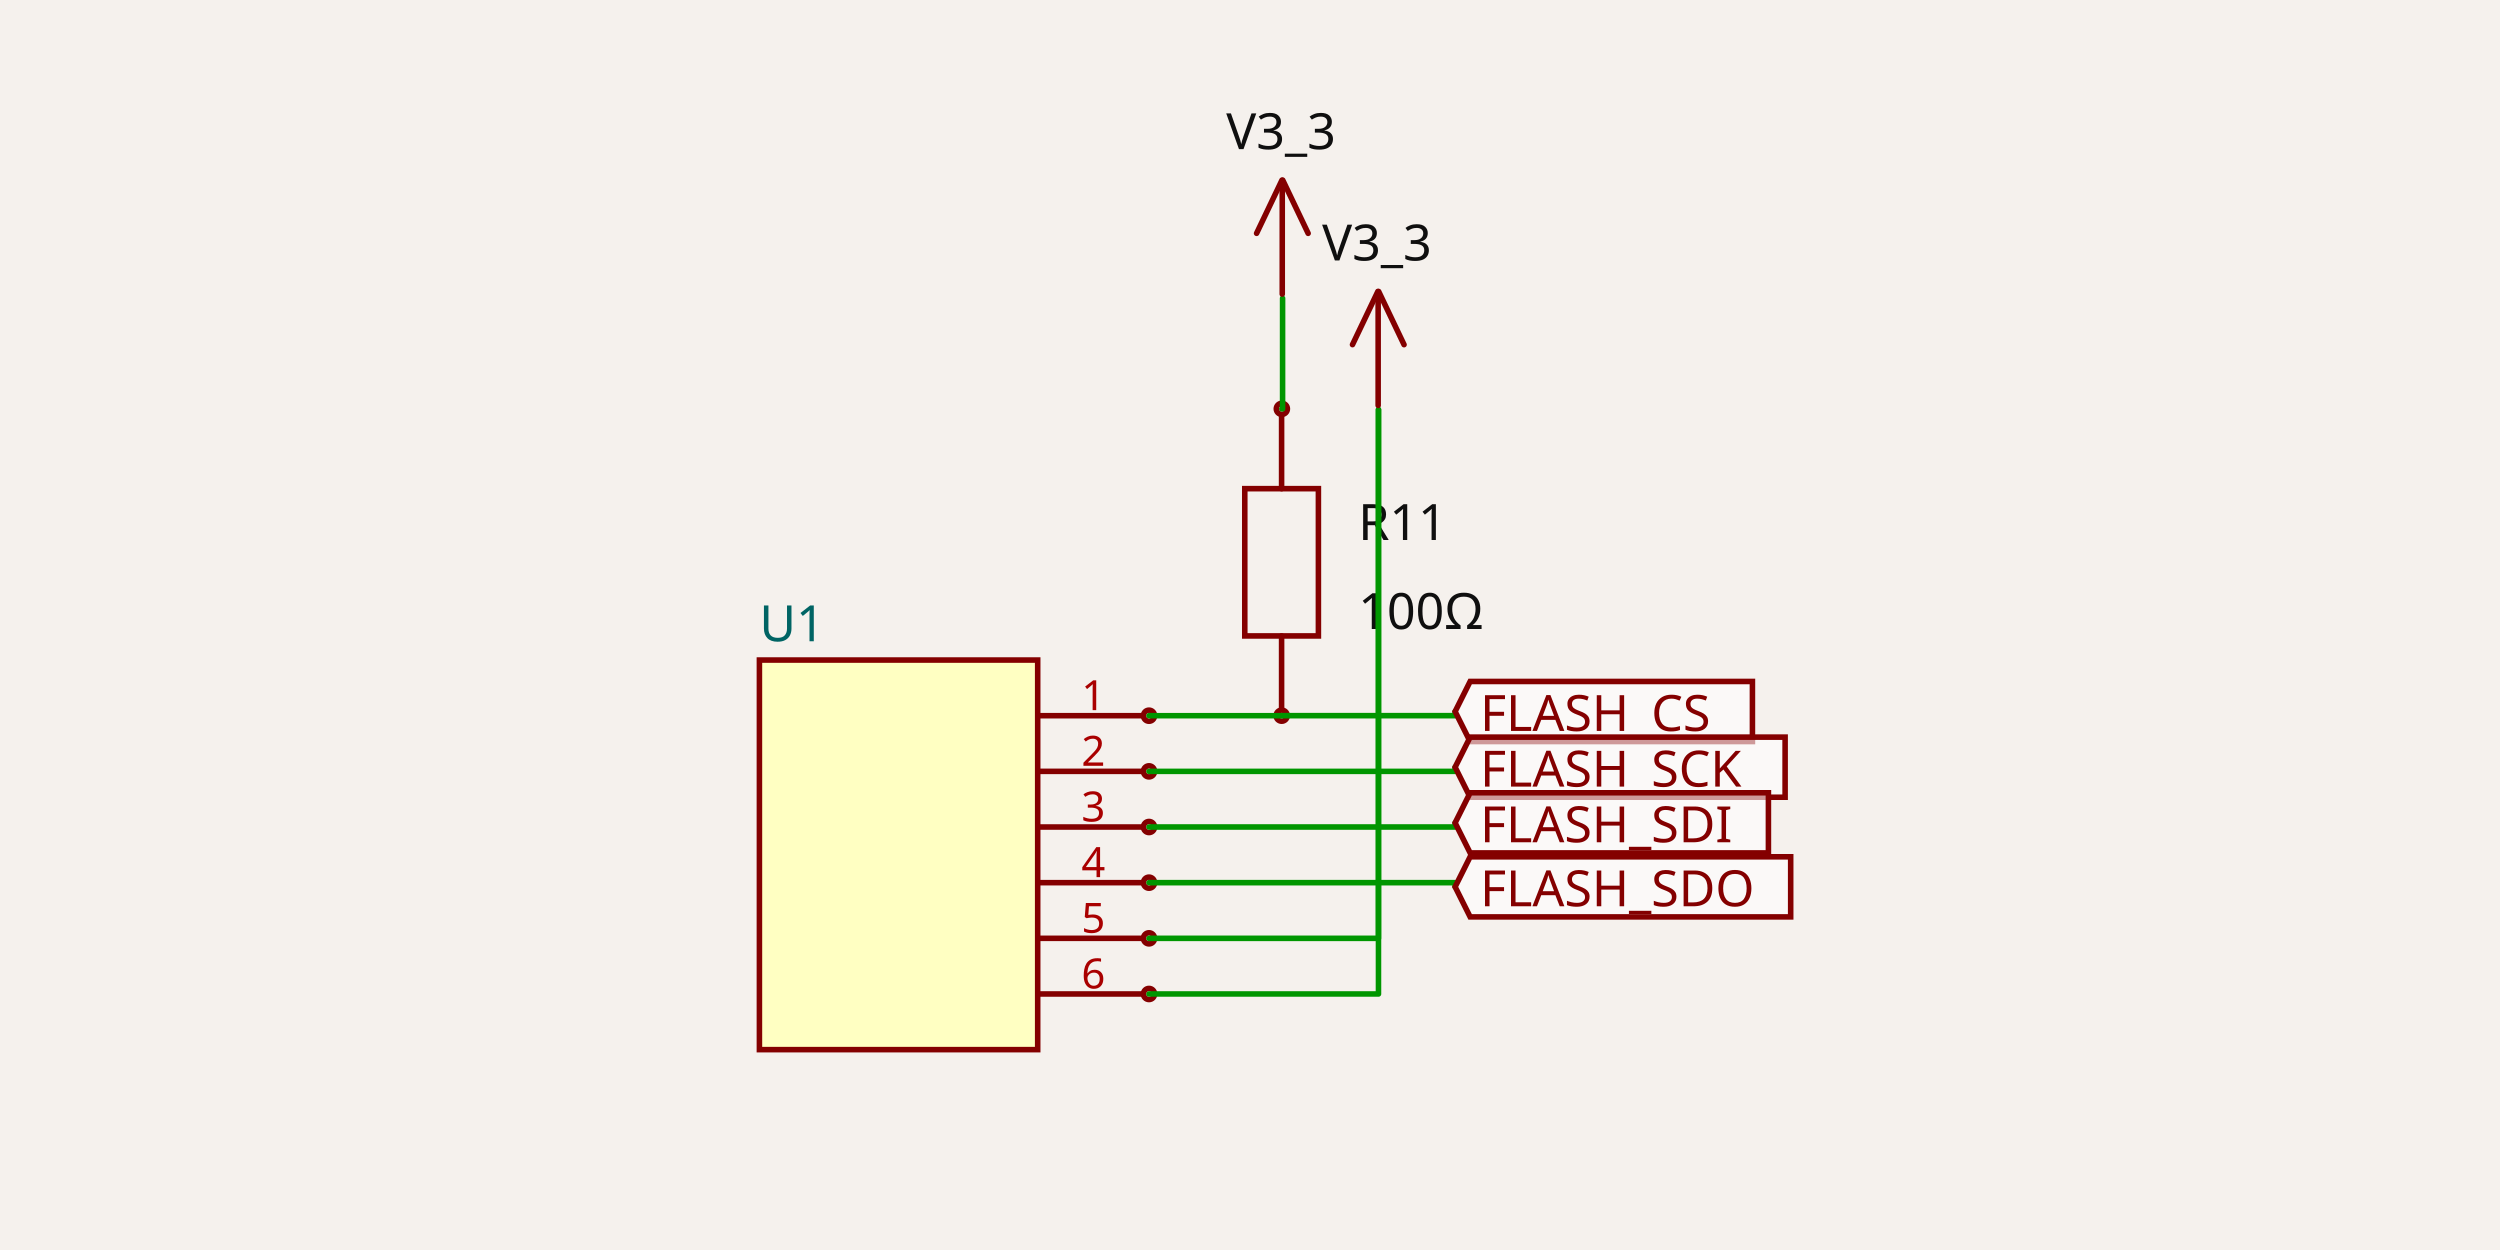
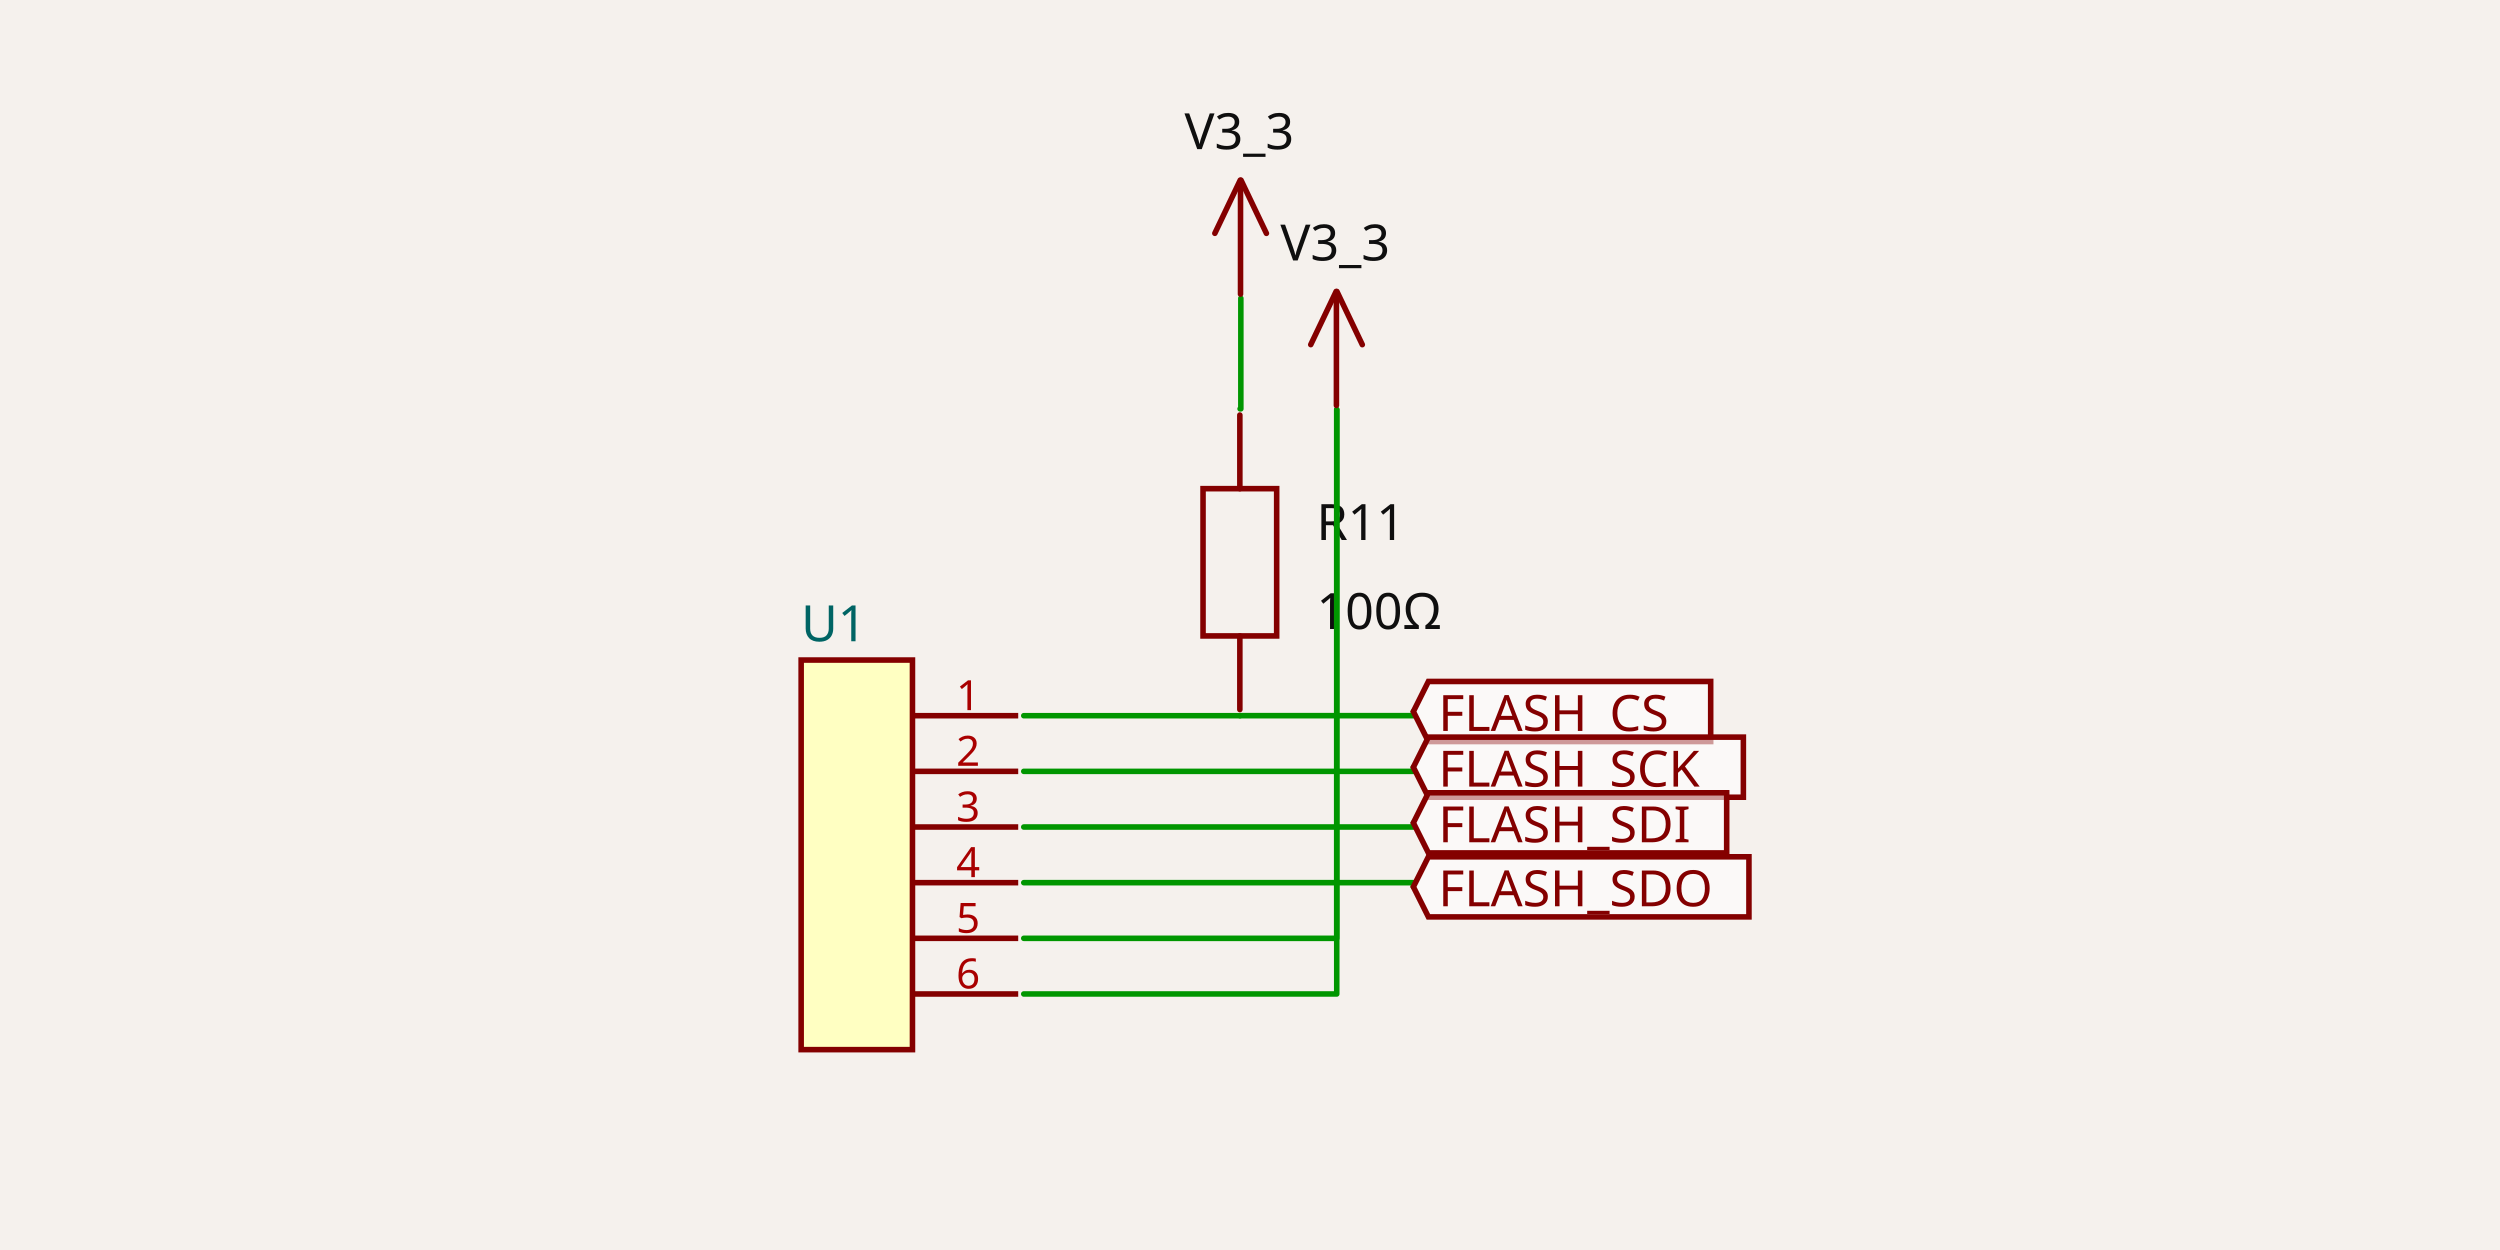
- <svg xmlns="http://www.w3.org/2000/svg" width="1200" height="600" style="background-color: rgb(245, 241, 237)" data-real-to-screen-transform="matrix(133.5747573392,0,0,-133.5747573392,431.3039864644,410.3238445783)">
+ <svg xmlns="http://www.w3.org/2000/svg" width="1200" height="600" style="background-color: rgb(245, 241, 237)" data-real-to-screen-transform="matrix(133.5747573392,0,0,-133.5747573392,411.2677728635,410.3238445783)" data-software-used-string="@tscircuit/core@0.0.532">
  <style>
              .boundary { fill: rgb(245, 241, 237); }
              .schematic-boundary { fill: none; stroke: #fff; }
              .component { fill: none; stroke: rgb(132, 0, 0); }
              .chip { fill: rgb(255, 255, 194); stroke: rgb(132, 0, 0); }
              .component-pin { fill: none; stroke: rgb(132, 0, 0); }
              .trace:hover {
                filter: invert(1);
              }
              .trace:hover .trace-crossing-outline {
                opacity: 0;
              }
              .trace:hover .trace-junction {
                filter: invert(1);
              }
              .text { font-family: sans-serif; fill: rgb(0, 150, 0); }
              .pin-number { fill: rgb(169, 0, 0); }
              .port-label { fill: rgb(0, 100, 100); }
              .component-name { fill: rgb(0, 100, 100); }
            </style>
  <rect class="boundary" x="0" y="0" width="1200" height="600" />
  <g data-circuit-json-type="schematic_component" data-schematic-component-id="schematic_component_0">
-     <rect class="component chip" x="364.517" y="316.822" width="133.575" height="187.005" stroke-width="2.671px" fill="rgb(255, 255, 194)" stroke="rgb(132, 0, 0)" />
-     <rect class="component-overlay" x="364.517" y="316.822" width="133.575" height="187.005" fill="transparent" />
-     <text x="364.517" y="521.191" fill="#006464" text-anchor="start" dominant-baseline="middle" font-family="sans-serif" font-size="24.043px" transform="rotate(0, 364.5166, 521.1909)" />
-     <text x="364.517" y="299.457" fill="#006464" text-anchor="start" dominant-baseline="middle" font-family="sans-serif" font-size="24.043px" transform="rotate(0, 364.5166, 299.4568)">U1</text>
-     <line class="component-pin" x1="548.85" y1="343.536" x2="498.091" y2="343.536" stroke-width="2.671px" />
-     <circle class="component-pin" cx="551.521" cy="343.536" r="2.671" stroke-width="2.671px" />
-     <text class="pin-number" x="524.806" y="340.865" style="font-family: sans-serif;" fill="rgb(169, 0, 0)" text-anchor="middle" dominant-baseline="auto" font-size="20.036px" transform="">1</text>
-     <line class="component-pin" x1="548.85" y1="370.251" x2="498.091" y2="370.251" stroke-width="2.671px" />
-     <circle class="component-pin" cx="551.521" cy="370.251" r="2.671" stroke-width="2.671px" />
-     <text class="pin-number" x="524.806" y="367.58" style="font-family: sans-serif;" fill="rgb(169, 0, 0)" text-anchor="middle" dominant-baseline="auto" font-size="20.036px" transform="">2</text>
-     <line class="component-pin" x1="548.85" y1="396.966" x2="498.091" y2="396.966" stroke-width="2.671px" />
-     <circle class="component-pin" cx="551.521" cy="396.966" r="2.671" stroke-width="2.671px" />
-     <text class="pin-number" x="524.806" y="394.295" style="font-family: sans-serif;" fill="rgb(169, 0, 0)" text-anchor="middle" dominant-baseline="auto" font-size="20.036px" transform="">3</text>
-     <line class="component-pin" x1="548.85" y1="423.681" x2="498.091" y2="423.681" stroke-width="2.671px" />
-     <circle class="component-pin" cx="551.521" cy="423.681" r="2.671" stroke-width="2.671px" />
-     <text class="pin-number" x="524.806" y="421.01" style="font-family: sans-serif;" fill="rgb(169, 0, 0)" text-anchor="middle" dominant-baseline="auto" font-size="20.036px" transform="">4</text>
-     <line class="component-pin" x1="548.85" y1="450.396" x2="498.091" y2="450.396" stroke-width="2.671px" />
-     <circle class="component-pin" cx="551.521" cy="450.396" r="2.671" stroke-width="2.671px" />
-     <text class="pin-number" x="524.806" y="447.725" style="font-family: sans-serif;" fill="rgb(169, 0, 0)" text-anchor="middle" dominant-baseline="auto" font-size="20.036px" transform="">5</text>
-     <line class="component-pin" x1="548.85" y1="477.111" x2="498.091" y2="477.111" stroke-width="2.671px" />
-     <circle class="component-pin" cx="551.521" cy="477.111" r="2.671" stroke-width="2.671px" />
-     <text class="pin-number" x="524.806" y="474.44" style="font-family: sans-serif;" fill="rgb(169, 0, 0)" text-anchor="middle" dominant-baseline="auto" font-size="20.036px" transform="">6</text>
+     <rect class="component chip" x="384.553" y="316.822" width="53.43" height="187.005" stroke-width="2.671px" fill="rgb(255, 255, 194)" stroke="rgb(132, 0, 0)" />
+     <rect class="component-overlay" x="384.553" y="316.822" width="53.43" height="187.005" fill="transparent" />
+     <text x="384.553" y="521.191" fill="#006464" text-anchor="start" dominant-baseline="middle" font-family="sans-serif" font-size="24.043px" transform="rotate(0, 384.5528, 521.1909)" />
+     <text x="384.553" y="299.457" fill="#006464" text-anchor="start" dominant-baseline="middle" font-family="sans-serif" font-size="24.043px" transform="rotate(0, 384.5528, 299.4568)">U1</text>
+     <line class="component-pin" x1="488.741" y1="343.536" x2="437.983" y2="343.536" stroke-width="2.671px" />
+     <text class="pin-number" x="464.698" y="340.865" style="font-family: sans-serif;" fill="rgb(169, 0, 0)" text-anchor="middle" dominant-baseline="auto" font-size="20.036px" transform="">1</text>
+     <line class="component-pin" x1="488.741" y1="370.251" x2="437.983" y2="370.251" stroke-width="2.671px" />
+     <text class="pin-number" x="464.698" y="367.58" style="font-family: sans-serif;" fill="rgb(169, 0, 0)" text-anchor="middle" dominant-baseline="auto" font-size="20.036px" transform="">2</text>
+     <line class="component-pin" x1="488.741" y1="396.966" x2="437.983" y2="396.966" stroke-width="2.671px" />
+     <text class="pin-number" x="464.698" y="394.295" style="font-family: sans-serif;" fill="rgb(169, 0, 0)" text-anchor="middle" dominant-baseline="auto" font-size="20.036px" transform="">3</text>
+     <line class="component-pin" x1="488.741" y1="423.681" x2="437.983" y2="423.681" stroke-width="2.671px" />
+     <text class="pin-number" x="464.698" y="421.01" style="font-family: sans-serif;" fill="rgb(169, 0, 0)" text-anchor="middle" dominant-baseline="auto" font-size="20.036px" transform="">4</text>
+     <line class="component-pin" x1="488.741" y1="450.396" x2="437.983" y2="450.396" stroke-width="2.671px" />
+     <text class="pin-number" x="464.698" y="447.725" style="font-family: sans-serif;" fill="rgb(169, 0, 0)" text-anchor="middle" dominant-baseline="auto" font-size="20.036px" transform="">5</text>
+     <line class="component-pin" x1="488.741" y1="477.111" x2="437.983" y2="477.111" stroke-width="2.671px" />
+     <text class="pin-number" x="464.698" y="474.44" style="font-family: sans-serif;" fill="rgb(169, 0, 0)" text-anchor="middle" dominant-baseline="auto" font-size="20.036px" transform="">6</text>
  </g>
  <g data-circuit-json-type="schematic_component" data-schematic-component-id="schematic_component_1">
-     <rect class="component-overlay" x="597.493" y="199.22" width="35.342" height="141.367" fill="transparent" />
-     <path d="M 615.164 340.587 L 615.164 305.245" stroke="rgb(132, 0, 0)" fill="none" stroke-width="2.671px" stroke-linecap="round" />
-     <path d="M 615.164 234.562 L 615.164 199.22" stroke="rgb(132, 0, 0)" fill="none" stroke-width="2.671px" stroke-linecap="round" />
-     <path d="M 597.493 269.903 L 597.493 234.562 L 632.834 234.562 L 632.834 305.245 L 597.493 305.245 L 597.493 269.903" stroke="rgb(132, 0, 0)" fill="none" stroke-width="2.671px" stroke-linecap="round" />
-     <text x="651.979" y="250.844" fill="rgb(15, 15, 15)" font-family="sans-serif" text-anchor="start" dominant-baseline="middle" font-size="24.043px">R11</text>
-     <text x="651.979" y="293.588" fill="rgb(15, 15, 15)" font-family="sans-serif" text-anchor="start" dominant-baseline="middle" font-size="24.043px">100Ω</text>
-     <circle cx="615.211" cy="343.517" r="2.671px" stroke-width="2.671px" fill="none" stroke="rgb(132, 0, 0)" />
-     <circle cx="615.284" cy="196.24" r="2.671px" stroke-width="2.671px" fill="none" stroke="rgb(132, 0, 0)" />
+     <rect class="component-overlay" x="577.457" y="199.22" width="35.342" height="141.367" fill="transparent" />
+     <path d="M 595.127 340.587 L 595.127 305.245" stroke="rgb(132, 0, 0)" fill="none" stroke-width="2.671px" stroke-linecap="round" />
+     <path d="M 595.127 234.562 L 595.127 199.22" stroke="rgb(132, 0, 0)" fill="none" stroke-width="2.671px" stroke-linecap="round" />
+     <path d="M 577.457 269.903 L 577.457 234.562 L 612.798 234.562 L 612.798 305.245 L 577.457 305.245 L 577.457 269.903" stroke="rgb(132, 0, 0)" fill="none" stroke-width="2.671px" stroke-linecap="round" />
+     <text x="631.943" y="250.844" fill="rgb(15, 15, 15)" font-family="sans-serif" text-anchor="start" dominant-baseline="middle" font-size="24.043px">R11</text>
+     <text x="631.943" y="293.588" fill="rgb(15, 15, 15)" font-family="sans-serif" text-anchor="start" dominant-baseline="middle" font-size="24.043px">100Ω</text>
  </g>
  <g class="trace" data-circuit-json-type="schematic_trace" data-schematic-trace-id="schematic_trace_0">
-     <path d="M 551.521 343.536 L 615.211 343.536" class="trace-invisible-hover-outline" stroke="rgb(0, 150, 0)" fill="none" stroke-width="21.372px" stroke-linecap="round" opacity="0" stroke-linejoin="round" />
-     <path d="M 551.521 343.536 L 615.211 343.536" stroke="rgb(0, 150, 0)" fill="none" stroke-width="2.671px" stroke-linecap="round" stroke-linejoin="round" />
+     <path d="M 491.413 343.536 L 595.175 343.536" class="trace-invisible-hover-outline" stroke="rgb(0, 150, 0)" fill="none" stroke-width="21.372px" stroke-linecap="round" opacity="0" stroke-linejoin="round" />
+     <path d="M 491.413 343.536 L 595.175 343.536" stroke="rgb(0, 150, 0)" fill="none" stroke-width="2.671px" stroke-linecap="round" stroke-linejoin="round" />
  </g>
  <g class="trace" data-circuit-json-type="schematic_trace" data-schematic-trace-id="schematic_trace_1">
-     <path d="M 551.521 450.396 L 661.668 450.396 L 661.668 196.604" class="trace-invisible-hover-outline" stroke="rgb(0, 150, 0)" fill="none" stroke-width="21.372px" stroke-linecap="round" opacity="0" stroke-linejoin="round" />
-     <path d="M 551.521 450.396 L 661.668 450.396 L 661.668 196.604" stroke="rgb(0, 150, 0)" fill="none" stroke-width="2.671px" stroke-linecap="round" stroke-linejoin="round" />
+     <path d="M 491.413 450.396 L 641.632 450.396 L 641.632 196.604" class="trace-invisible-hover-outline" stroke="rgb(0, 150, 0)" fill="none" stroke-width="21.372px" stroke-linecap="round" opacity="0" stroke-linejoin="round" />
+     <path d="M 491.413 450.396 L 641.632 450.396 L 641.632 196.604" stroke="rgb(0, 150, 0)" fill="none" stroke-width="2.671px" stroke-linecap="round" stroke-linejoin="round" />
  </g>
  <g class="trace" data-circuit-json-type="schematic_trace" data-schematic-trace-id="schematic_trace_2">
-     <path d="M 551.521 477.111 L 661.668 477.111 L 661.668 196.604" class="trace-invisible-hover-outline" stroke="rgb(0, 150, 0)" fill="none" stroke-width="21.372px" stroke-linecap="round" opacity="0" stroke-linejoin="round" />
-     <path d="M 551.521 477.111 L 661.668 477.111 L 661.668 196.604" stroke="rgb(0, 150, 0)" fill="none" stroke-width="2.671px" stroke-linecap="round" stroke-linejoin="round" />
+     <path d="M 491.413 477.111 L 641.632 477.111 L 641.632 196.604" class="trace-invisible-hover-outline" stroke="rgb(0, 150, 0)" fill="none" stroke-width="21.372px" stroke-linecap="round" opacity="0" stroke-linejoin="round" />
+     <path d="M 491.413 477.111 L 641.632 477.111 L 641.632 196.604" stroke="rgb(0, 150, 0)" fill="none" stroke-width="2.671px" stroke-linecap="round" stroke-linejoin="round" />
  </g>
  <g class="trace" data-circuit-json-type="schematic_trace" data-schematic-trace-id="schematic_trace_3">
-     <path d="M 615.284 196.24 L 615.637 196.24 L 615.637 143.174" class="trace-invisible-hover-outline" stroke="rgb(0, 150, 0)" fill="none" stroke-width="21.372px" stroke-linecap="round" opacity="0" stroke-linejoin="round" />
-     <path d="M 615.284 196.24 L 615.637 196.24 L 615.637 143.174" stroke="rgb(0, 150, 0)" fill="none" stroke-width="2.671px" stroke-linecap="round" stroke-linejoin="round" />
+     <path d="M 595.248 196.24 L 595.601 196.24 L 595.601 143.174" class="trace-invisible-hover-outline" stroke="rgb(0, 150, 0)" fill="none" stroke-width="21.372px" stroke-linecap="round" opacity="0" stroke-linejoin="round" />
+     <path d="M 595.248 196.24 L 595.601 196.24 L 595.601 143.174" stroke="rgb(0, 150, 0)" fill="none" stroke-width="2.671px" stroke-linecap="round" stroke-linejoin="round" />
  </g>
  <g class="trace" data-circuit-json-type="schematic_trace" data-schematic-trace-id="schematic_trace_4">
-     <path d="M 615.211 343.517 L 698.454 343.517 L 698.454 341.533" class="trace-invisible-hover-outline" stroke="rgb(0, 150, 0)" fill="none" stroke-width="21.372px" stroke-linecap="round" opacity="0" stroke-linejoin="round" />
-     <path d="M 615.211 343.517 L 698.454 343.517 L 698.454 341.533" stroke="rgb(0, 150, 0)" fill="none" stroke-width="2.671px" stroke-linecap="round" stroke-linejoin="round" />
+     <path d="M 595.175 343.517 L 678.417 343.517 L 678.417 341.533" class="trace-invisible-hover-outline" stroke="rgb(0, 150, 0)" fill="none" stroke-width="21.372px" stroke-linecap="round" opacity="0" stroke-linejoin="round" />
+     <path d="M 595.175 343.517 L 678.417 343.517 L 678.417 341.533" stroke="rgb(0, 150, 0)" fill="none" stroke-width="2.671px" stroke-linecap="round" stroke-linejoin="round" />
  </g>
  <g class="trace" data-circuit-json-type="schematic_trace" data-schematic-trace-id="schematic_trace_5">
-     <path d="M 551.521 370.251 L 698.454 370.251 L 698.454 368.248" class="trace-invisible-hover-outline" stroke="rgb(0, 150, 0)" fill="none" stroke-width="21.372px" stroke-linecap="round" opacity="0" stroke-linejoin="round" />
-     <path d="M 551.521 370.251 L 698.454 370.251 L 698.454 368.248" stroke="rgb(0, 150, 0)" fill="none" stroke-width="2.671px" stroke-linecap="round" stroke-linejoin="round" />
+     <path d="M 491.413 370.251 L 678.417 370.251 L 678.417 368.248" class="trace-invisible-hover-outline" stroke="rgb(0, 150, 0)" fill="none" stroke-width="21.372px" stroke-linecap="round" opacity="0" stroke-linejoin="round" />
+     <path d="M 491.413 370.251 L 678.417 370.251 L 678.417 368.248" stroke="rgb(0, 150, 0)" fill="none" stroke-width="2.671px" stroke-linecap="round" stroke-linejoin="round" />
  </g>
  <g class="trace" data-circuit-json-type="schematic_trace" data-schematic-trace-id="schematic_trace_6">
-     <path d="M 551.521 396.966 L 698.454 396.966 L 698.454 394.963" class="trace-invisible-hover-outline" stroke="rgb(0, 150, 0)" fill="none" stroke-width="21.372px" stroke-linecap="round" opacity="0" stroke-linejoin="round" />
-     <path d="M 551.521 396.966 L 698.454 396.966 L 698.454 394.963" stroke="rgb(0, 150, 0)" fill="none" stroke-width="2.671px" stroke-linecap="round" stroke-linejoin="round" />
+     <path d="M 491.413 396.966 L 678.417 396.966 L 678.417 394.963" class="trace-invisible-hover-outline" stroke="rgb(0, 150, 0)" fill="none" stroke-width="21.372px" stroke-linecap="round" opacity="0" stroke-linejoin="round" />
+     <path d="M 491.413 396.966 L 678.417 396.966 L 678.417 394.963" stroke="rgb(0, 150, 0)" fill="none" stroke-width="2.671px" stroke-linecap="round" stroke-linejoin="round" />
  </g>
  <g class="trace" data-circuit-json-type="schematic_trace" data-schematic-trace-id="schematic_trace_7">
-     <path d="M 551.521 423.681 L 698.454 423.681 L 698.454 425.685" class="trace-invisible-hover-outline" stroke="rgb(0, 150, 0)" fill="none" stroke-width="21.372px" stroke-linecap="round" opacity="0" stroke-linejoin="round" />
-     <path d="M 551.521 423.681 L 698.454 423.681 L 698.454 425.685" stroke="rgb(0, 150, 0)" fill="none" stroke-width="2.671px" stroke-linecap="round" stroke-linejoin="round" />
+     <path d="M 491.413 423.681 L 678.417 423.681 L 678.417 425.685" class="trace-invisible-hover-outline" stroke="rgb(0, 150, 0)" fill="none" stroke-width="21.372px" stroke-linecap="round" opacity="0" stroke-linejoin="round" />
+     <path d="M 491.413 423.681 L 678.417 423.681 L 678.417 425.685" stroke="rgb(0, 150, 0)" fill="none" stroke-width="2.671px" stroke-linecap="round" stroke-linejoin="round" />
  </g>
-   <rect class="component-overlay" x="649.194" y="139.901" width="24.749" height="54.707" fill="transparent" />
-   <path d="M 661.373 139.901 L 649.194 165.423" stroke="rgb(132, 0, 0)" fill="none" stroke-width="2.671px" stroke-linecap="round" />
-   <path d="M 661.764 139.914 L 673.943 165.436" stroke="rgb(132, 0, 0)" fill="none" stroke-width="2.671px" stroke-linecap="round" />
-   <path d="M 661.514 140.574 L 661.514 194.608" stroke="rgb(132, 0, 0)" fill="none" stroke-width="2.671px" stroke-linecap="round" />
-   <text x="660.916" y="132.073" fill="rgb(15, 15, 15)" font-family="sans-serif" text-anchor="middle" dominant-baseline="ideographic" font-size="24.043px">V3_3</text>
-   <rect class="component-overlay" x="603.163" y="86.471" width="24.749" height="54.707" fill="transparent" />
-   <path d="M 615.342 86.471 L 603.163 111.993" stroke="rgb(132, 0, 0)" fill="none" stroke-width="2.671px" stroke-linecap="round" />
-   <path d="M 615.733 86.484 L 627.912 112.006" stroke="rgb(132, 0, 0)" fill="none" stroke-width="2.671px" stroke-linecap="round" />
-   <path d="M 615.483 87.144 L 615.483 141.178" stroke="rgb(132, 0, 0)" fill="none" stroke-width="2.671px" stroke-linecap="round" />
-   <text x="614.885" y="78.643" fill="rgb(15, 15, 15)" font-family="sans-serif" text-anchor="middle" dominant-baseline="ideographic" font-size="24.043px">V3_3</text>
-   <path class="net-label" d="     M 698.454,341.533     L 705.667,327.107     L 841.165,327.107     L 841.165,355.959     L 705.667,355.959     Z   " fill="rgba(255, 255, 255, 0.6)" stroke="rgb(132, 0, 0)" stroke-width="2.671px" />
-   <text class="net-label-text" x="710.475" y="341.533" fill="rgb(132, 0, 0)" text-anchor="start" dominant-baseline="central" font-family="sans-serif" font-variant-numeric="tabular-nums" font-size="24.043px" transform="">FLASH_CS</text>
-   <path class="net-label" d="     M 698.454,368.248     L 705.667,353.822     L 856.855,353.822     L 856.855,382.674     L 705.667,382.674     Z   " fill="rgba(255, 255, 255, 0.6)" stroke="rgb(132, 0, 0)" stroke-width="2.671px" />
-   <text class="net-label-text" x="710.475" y="368.248" fill="rgb(132, 0, 0)" text-anchor="start" dominant-baseline="central" font-family="sans-serif" font-variant-numeric="tabular-nums" font-size="24.043px" transform="">FLASH_SCK</text>
-   <path class="net-label" d="     M 698.454,394.963     L 705.667,380.537     L 848.841,380.537     L 848.841,409.389     L 705.667,409.389     Z   " fill="rgba(255, 255, 255, 0.6)" stroke="rgb(132, 0, 0)" stroke-width="2.671px" />
-   <text class="net-label-text" x="710.475" y="394.963" fill="rgb(132, 0, 0)" text-anchor="start" dominant-baseline="central" font-family="sans-serif" font-variant-numeric="tabular-nums" font-size="24.043px" transform="">FLASH_SDI</text>
-   <path class="net-label" d="     M 698.454,425.685     L 705.667,411.259     L 859.527,411.259     L 859.527,440.111     L 705.667,440.111     Z   " fill="rgba(255, 255, 255, 0.6)" stroke="rgb(132, 0, 0)" stroke-width="2.671px" />
-   <text class="net-label-text" x="710.475" y="425.685" fill="rgb(132, 0, 0)" text-anchor="start" dominant-baseline="central" font-family="sans-serif" font-variant-numeric="tabular-nums" font-size="24.043px" transform="">FLASH_SDO</text>
+   <rect class="component-overlay" x="629.158" y="139.901" width="24.749" height="54.707" fill="transparent" />
+   <path d="M 641.337 139.901 L 629.158 165.423" stroke="rgb(132, 0, 0)" fill="none" stroke-width="2.671px" stroke-linecap="round" />
+   <path d="M 641.728 139.914 L 653.906 165.436" stroke="rgb(132, 0, 0)" fill="none" stroke-width="2.671px" stroke-linecap="round" />
+   <path d="M 641.478 140.574 L 641.478 194.608" stroke="rgb(132, 0, 0)" fill="none" stroke-width="2.671px" stroke-linecap="round" />
+   <text x="640.88" y="132.073" fill="rgb(15, 15, 15)" font-family="sans-serif" text-anchor="middle" dominant-baseline="ideographic" font-size="24.043px">V3_3</text>
+   <rect class="component-overlay" x="583.127" y="86.471" width="24.749" height="54.707" fill="transparent" />
+   <path d="M 595.306 86.471 L 583.127 111.993" stroke="rgb(132, 0, 0)" fill="none" stroke-width="2.671px" stroke-linecap="round" />
+   <path d="M 595.697 86.484 L 607.876 112.006" stroke="rgb(132, 0, 0)" fill="none" stroke-width="2.671px" stroke-linecap="round" />
+   <path d="M 595.447 87.144 L 595.447 141.178" stroke="rgb(132, 0, 0)" fill="none" stroke-width="2.671px" stroke-linecap="round" />
+   <text x="594.849" y="78.643" fill="rgb(15, 15, 15)" font-family="sans-serif" text-anchor="middle" dominant-baseline="ideographic" font-size="24.043px">V3_3</text>
+   <path class="net-label" d="     M 678.417,341.533     L 685.63,327.107     L 821.129,327.107     L 821.129,355.959     L 685.63,355.959     Z   " fill="rgba(255, 255, 255, 0.6)" stroke="rgb(132, 0, 0)" stroke-width="2.671px" />
+   <text class="net-label-text" x="690.439" y="341.533" fill="rgb(132, 0, 0)" text-anchor="start" dominant-baseline="central" font-family="sans-serif" font-variant-numeric="tabular-nums" font-size="24.043px" transform="">FLASH_CS</text>
+   <path class="net-label" d="     M 678.417,368.248     L 685.63,353.822     L 836.819,353.822     L 836.819,382.674     L 685.63,382.674     Z   " fill="rgba(255, 255, 255, 0.6)" stroke="rgb(132, 0, 0)" stroke-width="2.671px" />
+   <text class="net-label-text" x="690.439" y="368.248" fill="rgb(132, 0, 0)" text-anchor="start" dominant-baseline="central" font-family="sans-serif" font-variant-numeric="tabular-nums" font-size="24.043px" transform="">FLASH_SCK</text>
+   <path class="net-label" d="     M 678.417,394.963     L 685.63,380.537     L 828.805,380.537     L 828.805,409.389     L 685.63,409.389     Z   " fill="rgba(255, 255, 255, 0.6)" stroke="rgb(132, 0, 0)" stroke-width="2.671px" />
+   <text class="net-label-text" x="690.439" y="394.963" fill="rgb(132, 0, 0)" text-anchor="start" dominant-baseline="central" font-family="sans-serif" font-variant-numeric="tabular-nums" font-size="24.043px" transform="">FLASH_SDI</text>
+   <path class="net-label" d="     M 678.417,425.685     L 685.63,411.259     L 839.491,411.259     L 839.491,440.111     L 685.63,440.111     Z   " fill="rgba(255, 255, 255, 0.6)" stroke="rgb(132, 0, 0)" stroke-width="2.671px" />
+   <text class="net-label-text" x="690.439" y="425.685" fill="rgb(132, 0, 0)" text-anchor="start" dominant-baseline="central" font-family="sans-serif" font-variant-numeric="tabular-nums" font-size="24.043px" transform="">FLASH_SDO</text>
</svg>
